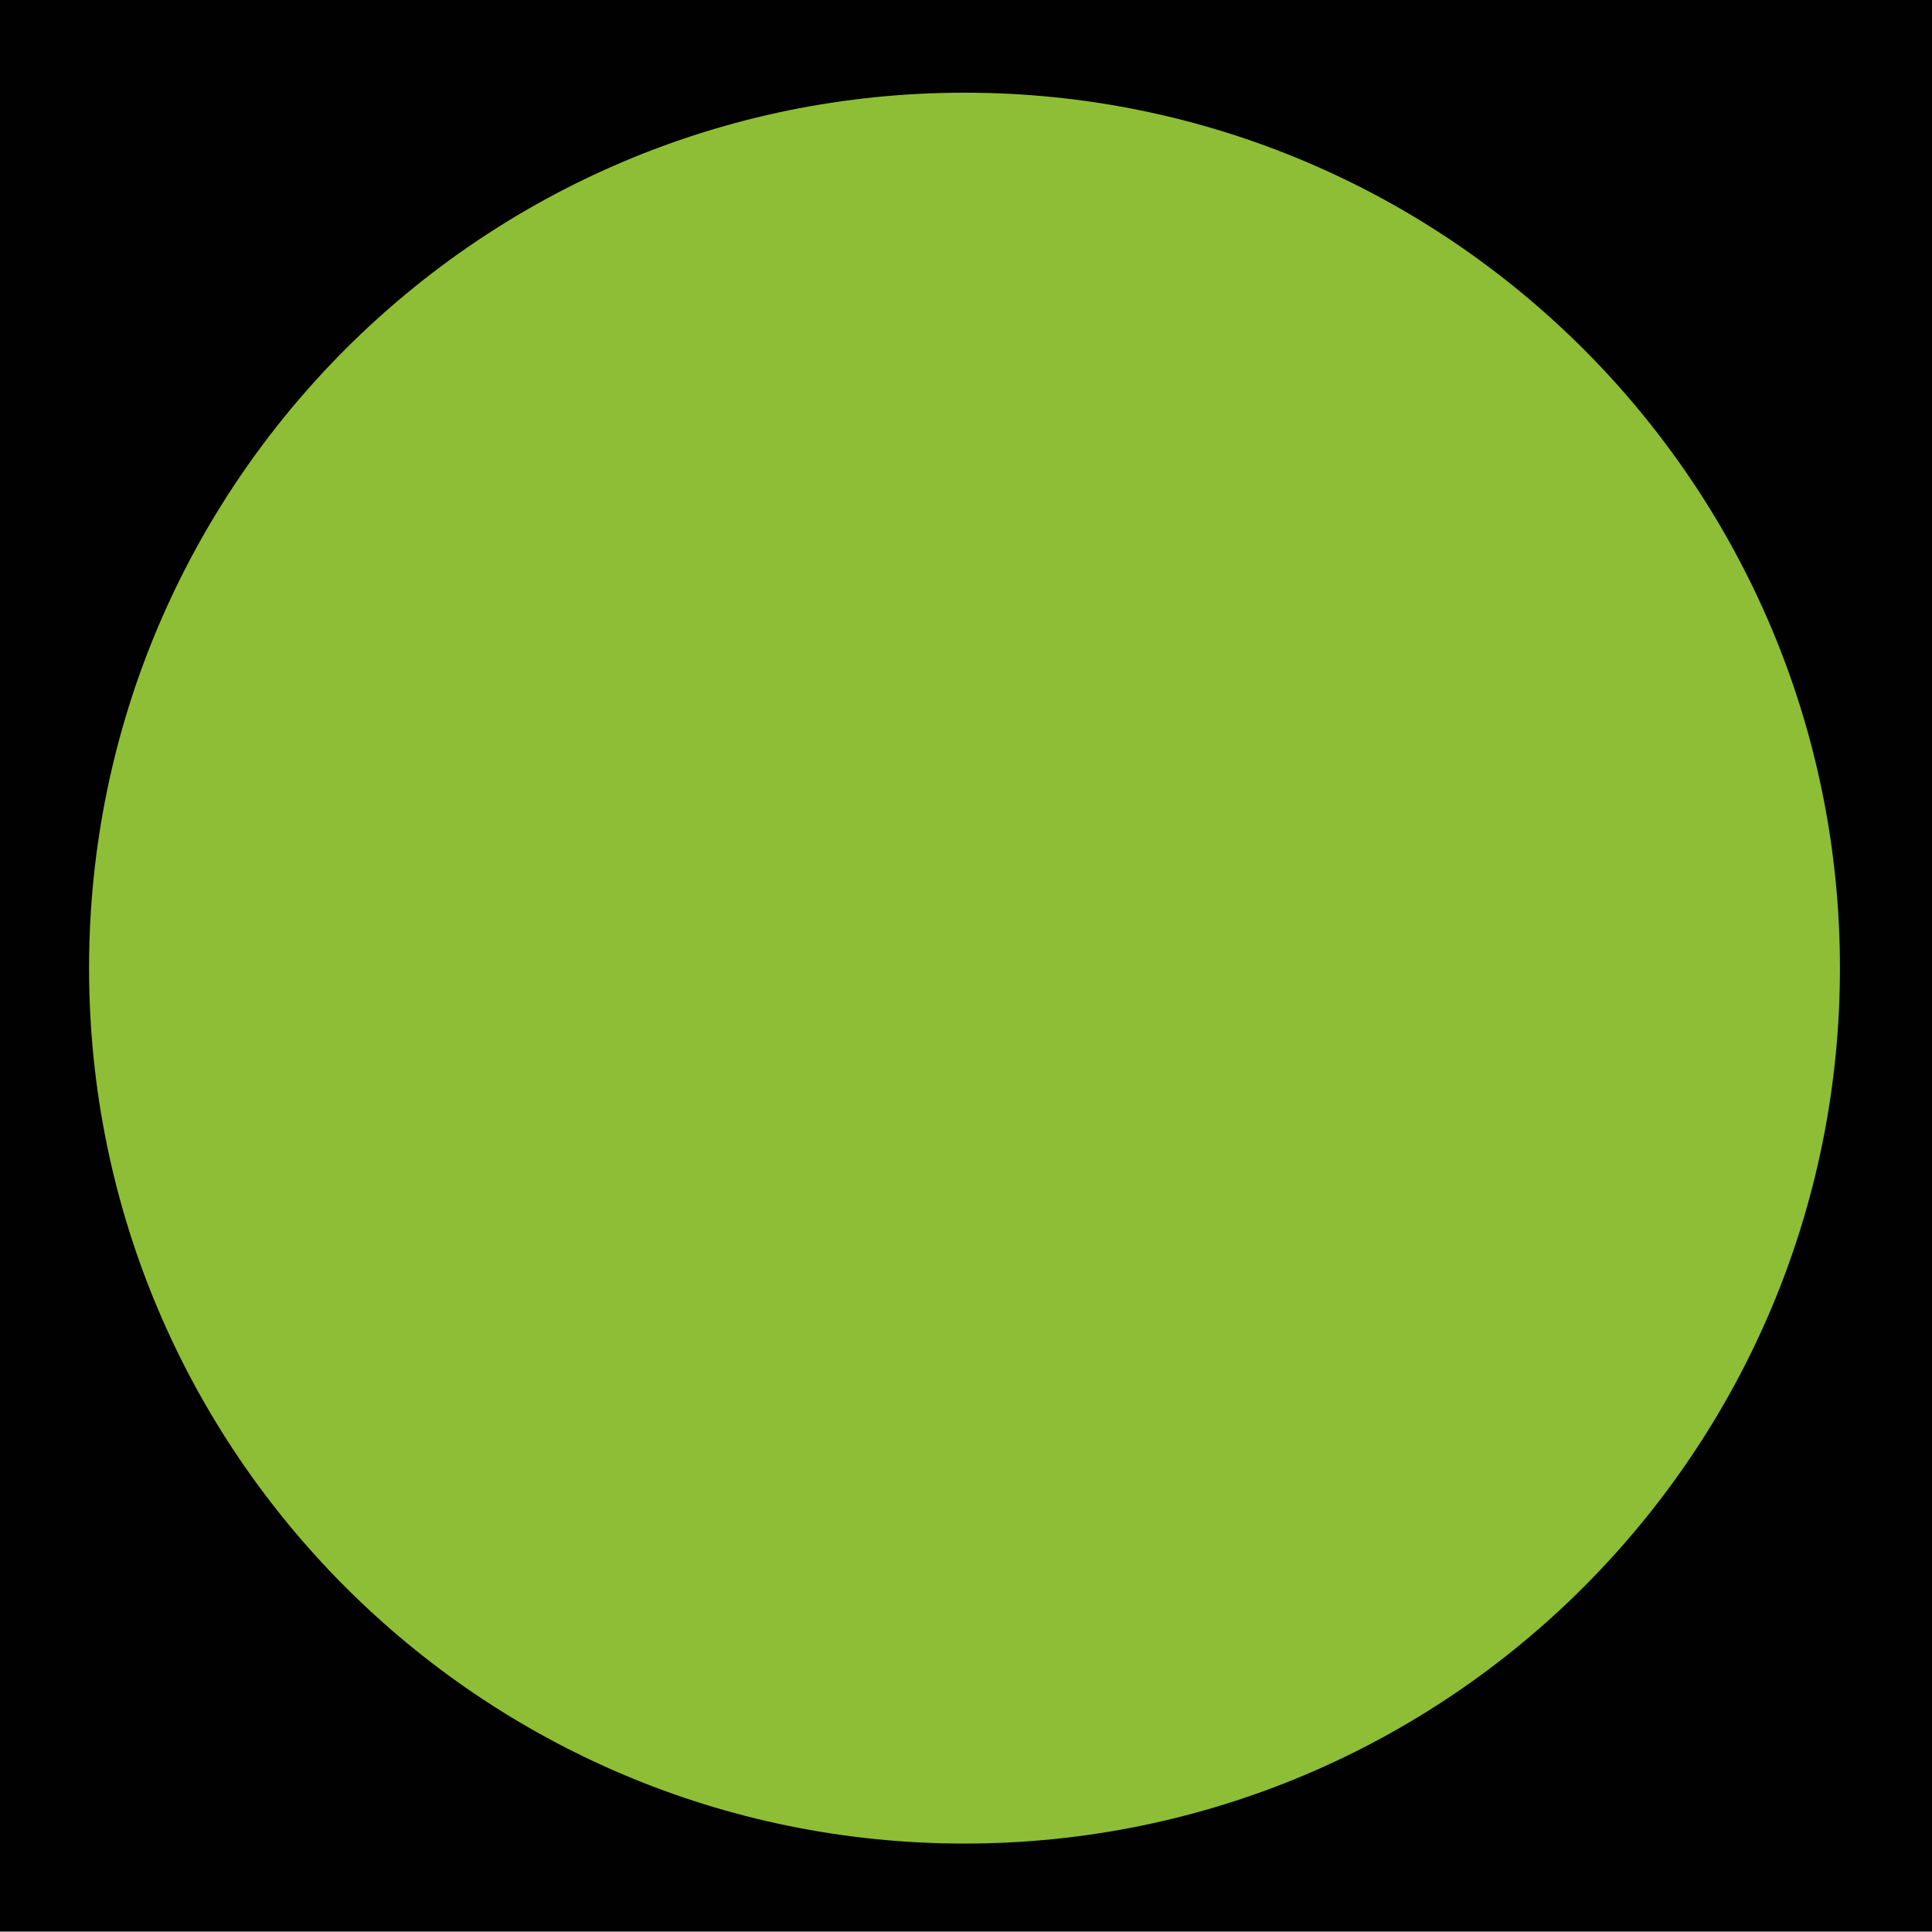
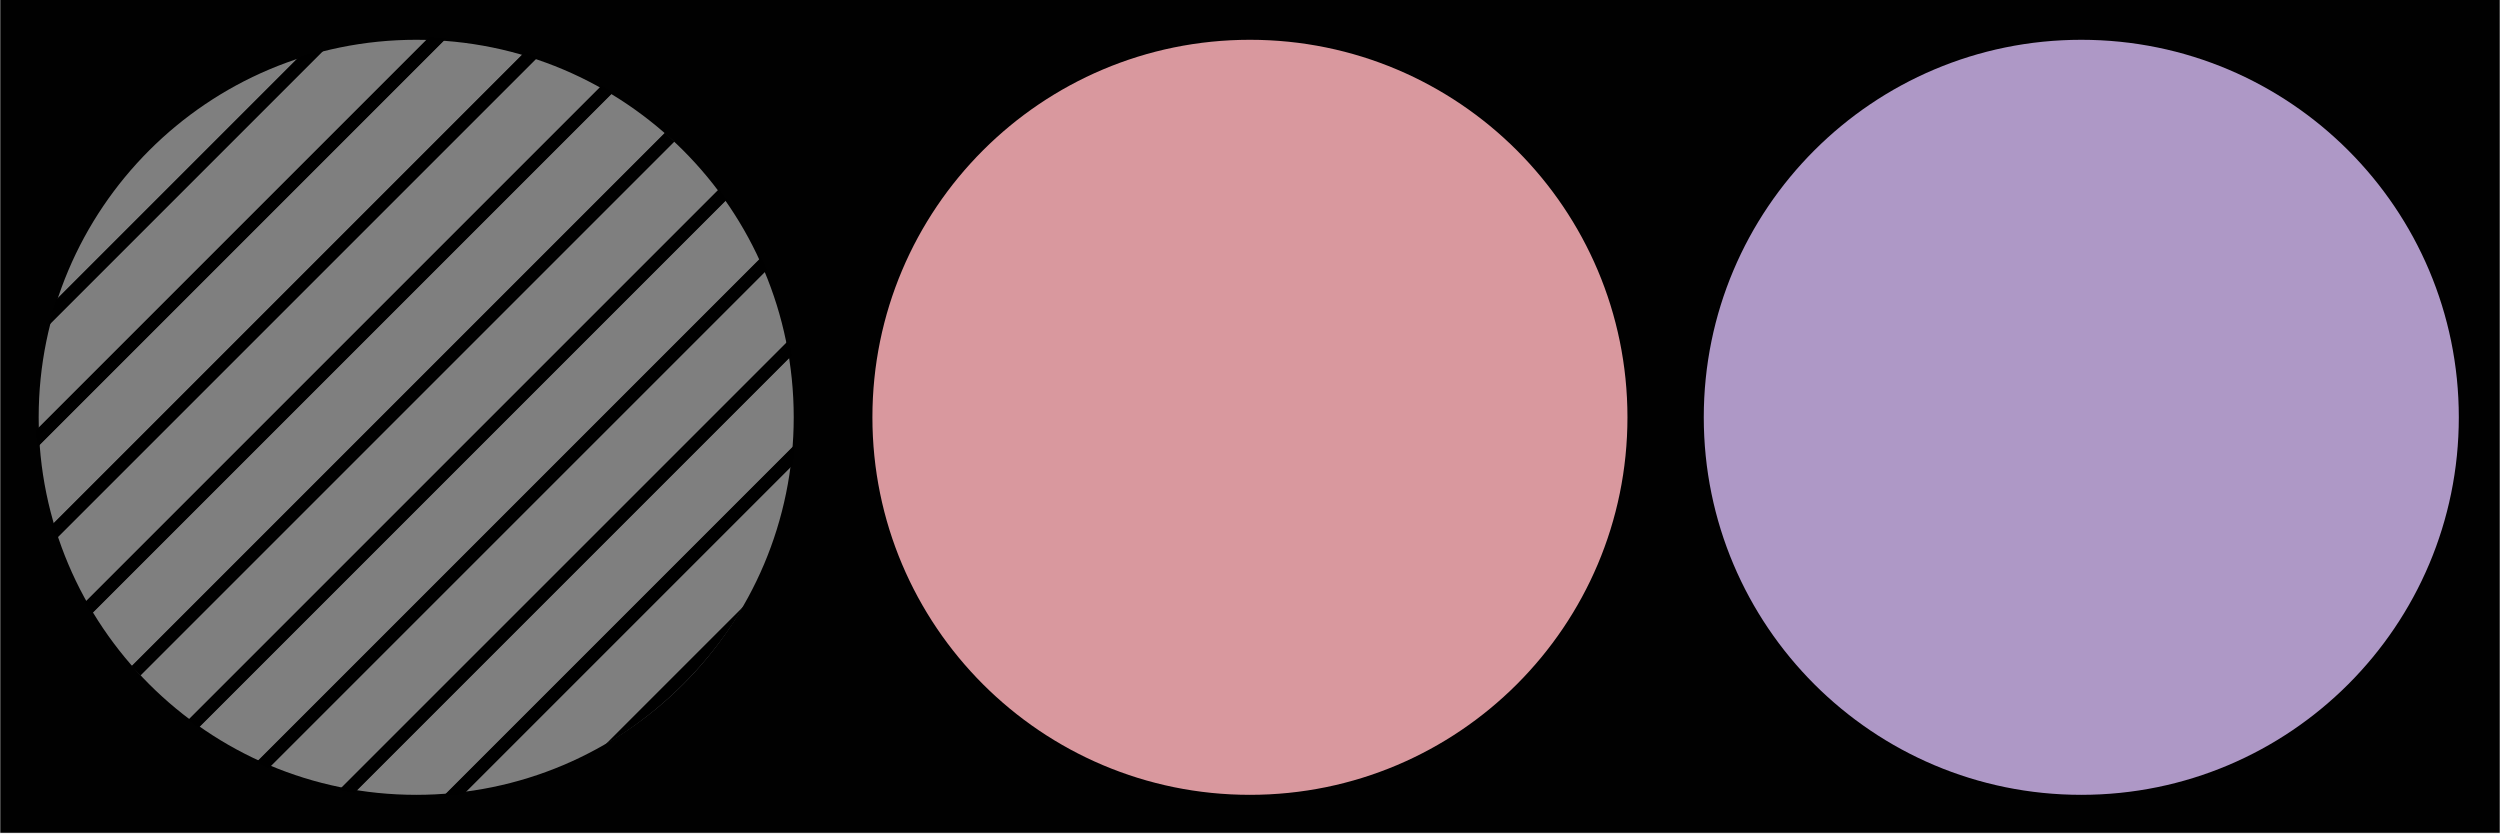
- <svg xmlns="http://www.w3.org/2000/svg" xmlns:xlink="http://www.w3.org/1999/xlink" width="640" height="640" viewBox="0 0 640 640" id="svg2" version="1.1">
+ <svg xmlns="http://www.w3.org/2000/svg" xmlns:xlink="http://www.w3.org/1999/xlink" width="300" height="100" viewBox="0 0.139 1920 640.139" id="svg2" version="1.1">
  <defs id="defs4">
-     <pattern xlink:href="#pattern5636" id="pattern5650" patternTransform="matrix(10,0,0,10,1222.946,-1292.046)" />
-     <pattern xlink:href="#pattern5636" id="pattern5642" patternTransform="matrix(10,0,0,10,-1043.606,-2092.612)" />
-     <pattern xlink:href="#Strips1_1" id="pattern5636" patternTransform="matrix(10,0,0,10,310.5273,-394.9043)" />
-     <pattern id="Strips1_1" patternTransform="translate(0,0) scale(10,10)" height="1" width="2" patternUnits="userSpaceOnUse">
-       <rect id="rect5432" height="2" width="1" y="-0.5" x="0" style="fill:black;stroke:none" />
+     <pattern xlink:href="#pattern5644" id="pattern5650" patternTransform="matrix(10,0,0,10,-54.38929,-772.7174)" />
+     <pattern xlink:href="#Strips1_5" id="pattern5644" patternTransform="matrix(10,0,0,10,-507.9346,584.8527)" />
+     <pattern xlink:href="#pattern5622" id="pattern5630" patternTransform="matrix(10,0,0,10,133.1921,-319.8558)" />
+     <pattern xlink:href="#pattern5622" id="pattern5628" patternTransform="matrix(10,0,0,10,1.200976,-640.209)" />
+     <pattern xlink:href="#Strips1_5" id="pattern5622" patternTransform="matrix(10,0,0,10,-320.3532,131.9911)" />
+     <pattern id="Strips1_5" patternTransform="translate(0,0) scale(10,10)" height="1" width="6" patternUnits="userSpaceOnUse">
+       <rect id="rect4932" height="2" width="1" y="-0.5" x="0" style="fill:black;stroke:none" />
    </pattern>
  </defs>
  <g id="layer1" style="display:inline" transform="translate(-1.427985,-252.4305)">
    <rect style="opacity:0.994;fill:#000000;fill-opacity:1" id="rect4138" width="1920" height="640" x="1.428" y="252.292" ry="1.802" rx="0" />
  </g>
-   <g id="layer2" style="display:none" transform="translate(-1.427985,-252.4305)">
-     <circle style="opacity:0.994;fill:#7bb2d0;fill-opacity:1" id="path4689" cx="320.932" cy="573.135" r="290" />
+   <g id="g4705" style="display:none" transform="translate(-1.427985,-252.4305)">
+     <circle r="290" cy="573.135" cx="320.932" id="circle4707" style="opacity:0.994;fill:#8fbf35;fill-opacity:1" />
+   </g>
+   <g style="display:none" id="g4701" transform="translate(-1.427985,-252.4305)">
+     <circle style="opacity:0.994;fill:#d9989e;fill-opacity:1" id="circle4703" cx="320.932" cy="573.135" r="290" />
  </g>
  <g id="g4697" style="display:none" transform="translate(-1.427985,-252.4305)">
    <circle r="290" cy="573.135" cx="320.932" id="circle4699" style="opacity:0.994;fill:#ae98c6;fill-opacity:1" />
  </g>
-   <g style="display:none" id="g4701" transform="translate(-1.427985,-252.4305)">
-     <circle style="opacity:0.994;fill:#d9989e;fill-opacity:1" id="circle4703" cx="320.932" cy="573.135" r="290" />
+   <g id="layer2" style="display:none" transform="translate(-1.427985,-252.4305)">
+     <circle style="opacity:0.994;fill:#7bb2d0;fill-opacity:1" id="path4689" cx="320.932" cy="573.135" r="290" />
  </g>
-   <g id="g4705" style="display:inline" transform="translate(-1.427985,-252.4305)">
-     <circle r="290" cy="573.135" cx="320.932" id="circle4707" style="opacity:0.994;fill:#8fbf35;fill-opacity:1" />
+   <g transform="translate(-1.427985,-252.4305)" style="display:inline" id="g4180">
+     <circle style="opacity:0.994;fill:#808080;fill-opacity:1" id="circle4182" cx="320.932" cy="573.135" r="290" />
+   </g>
+   <g id="layer3" style="display:none">
+     <rect style="opacity:0.994;fill:url(#pattern5628);fill-opacity:1" id="rect4901" width="580" height="580" x="30.705" y="-609.504" rx="280.63" ry="291.201" transform="matrix(0,1,-1,0,0,0)" />
+   </g>
+   <g id="g5624" style="display:inline">
+     <rect ry="291.201" rx="280.63" y="-289.151" x="162.696" height="580" width="580" id="rect5626" style="opacity:0.994;fill:url(#pattern5630);fill-opacity:1" transform="matrix(0.7071068,0.7071068,-0.7071068,0.7071068,0,0)" />
  </g>
  <g id="layer6" style="display:none">
    <ellipse style="fill:#000000;fill-opacity:1" id="path4279" cx="838.572" cy="249.932" rx="120" ry="150" />
    <circle style="fill:#8fbf35;fill-opacity:1" id="path4281" cx="959.947" cy="320.705" r="290" />
  </g>
-   <g id="g4285" style="display:none">
+   <g id="g4285" style="display:inline">
    <ellipse ry="150" rx="120" cy="249.932" cx="838.572" id="ellipse4287" style="fill:#000000;fill-opacity:1" />
    <circle r="290" cy="320.705" cx="959.947" id="circle4289" style="fill:#d9989e;fill-opacity:1" />
  </g>
  <g id="g4291" style="display:none">
    <ellipse style="fill:#000000;fill-opacity:1" id="ellipse4293" cx="838.572" cy="249.932" rx="120" ry="150" />
    <circle style="fill:#ae98c6;fill-opacity:1" id="circle4295" cx="959.947" cy="320.705" r="290" />
  </g>
-   <g id="g4297" style="display:inline">
+   <g id="g4297" style="display:none">
    <ellipse ry="150" rx="120" cy="249.932" cx="838.572" id="ellipse4299" style="fill:#000000;fill-opacity:1" />
    <circle r="290" cy="320.705" cx="959.947" id="circle4301" style="fill:#7bb2d0;fill-opacity:1" />
  </g>
-   <g id="layer7" style="display:inline">
+   <g style="display:none" id="g5632">
+     <ellipse style="fill:#000000;fill-opacity:1" id="ellipse5634" cx="838.572" cy="249.932" rx="120" ry="150" />
+     <circle style="fill:#808080;fill-opacity:1" id="circle5636" cx="959.947" cy="320.705" r="290" />
+   </g>
+   <g id="layer5" style="display:none">
+     <rect style="opacity:0.994;fill:url(#pattern5644);fill-opacity:1" id="rect5639" width="580" height="580" x="162.012" y="615.558" rx="263.069" ry="319.807" transform="matrix(0.7071068,-0.7071068,0.7071068,0.7071068,0,0)" />
+   </g>
+   <g id="g5646" style="display:none">
+     <rect ry="319.807" rx="263.069" y="-742.012" x="615.558" height="580" width="580" id="rect5648" style="opacity:0.994;fill:url(#pattern5650);fill-opacity:1" transform="matrix(0.7071068,0.7071068,-0.7071068,0.7071068,0,0)" />
+   </g>
+   <g id="g5664" style="display:none">
+     <circle transform="translate(-1.427985,-252.4305)" style="display:inline;fill:#8fbf35;fill-opacity:1" id="circle5666" cx="1600" cy="573.136" r="290" />
+   </g>
+   <g style="display:none" id="g5660">
+     <circle r="290" cy="573.136" cx="1600" id="circle5662" style="display:inline;fill:#d9989e;fill-opacity:1" transform="translate(-1.427985,-252.4305)" />
+   </g>
+   <g id="g5656" style="display:inline">
+     <circle transform="translate(-1.427985,-252.4305)" style="display:inline;fill:#ae98c6;fill-opacity:1" id="circle5658" cx="1600" cy="573.136" r="290" />
+   </g>
+   <g style="display:none" id="g5652">
+     <circle r="290" cy="573.136" cx="1600" id="circle5654" style="display:inline;fill:#7bb2d0;fill-opacity:1" transform="translate(-1.427985,-252.4305)" />
+   </g>
+   <g id="layer7" style="display:none">
    <circle transform="translate(-1.427985,-252.4305)" style="display:inline;fill:#808080;fill-opacity:1" id="path4304" cx="1600" cy="573.136" r="290" />
  </g>
  <g id="g5638" style="display:none" transform="translate(-1.427985,-252.4305)">
-     <rect transform="matrix(-0.7071068,0.7071068,-0.7071068,-0.7071068,0,0)" style="opacity:0.994;fill:url(#pattern5642);fill-opacity:1" id="rect5640" width="601.041" height="615.183" x="-1024.518" y="-1837.938" ry="304.056" rx="300.52" />
+     <rect transform="matrix(-0.7071068,0.7071068,-0.7071068,-0.7071068,0,0)" style="opacity:0.994;fill:url(#Strips1_5);fill-opacity:1" id="rect5640" width="601.041" height="615.183" x="-1024.518" y="-1837.938" ry="304.056" rx="300.52" />
  </g>
-   <g id="g4197" style="display:inline" transform="translate(-1.427985,-252.4305)">
-     <rect rx="307.109" ry="303.984" y="-1036.893" x="1232.92" height="615.183" width="615.183" id="rect4199" style="opacity:0.994;fill:url(#pattern5650);fill-opacity:1" transform="matrix(0.7071068,0.7071068,-0.7071068,0.7071068,0,0)" />
-   </g>
-   <g id="layer4" style="display:none" transform="translate(-1.427985,-252.4305)">
-     <circle style="opacity:0.994;fill:#ffffff;fill-opacity:1" id="path6173" cx="321.437" cy="572.269" r="5" />
+   <g id="g4197" style="display:none" transform="translate(-1.427985,-252.4305)">
+     <rect rx="307.109" ry="303.984" y="-1036.893" x="1232.92" height="615.183" width="615.183" id="rect4199" style="opacity:0.994;fill:url(#Strips1_5);fill-opacity:1" transform="matrix(0.7071068,0.7071068,-0.7071068,0.7071068,0,0)" />
  </g>
</svg>
